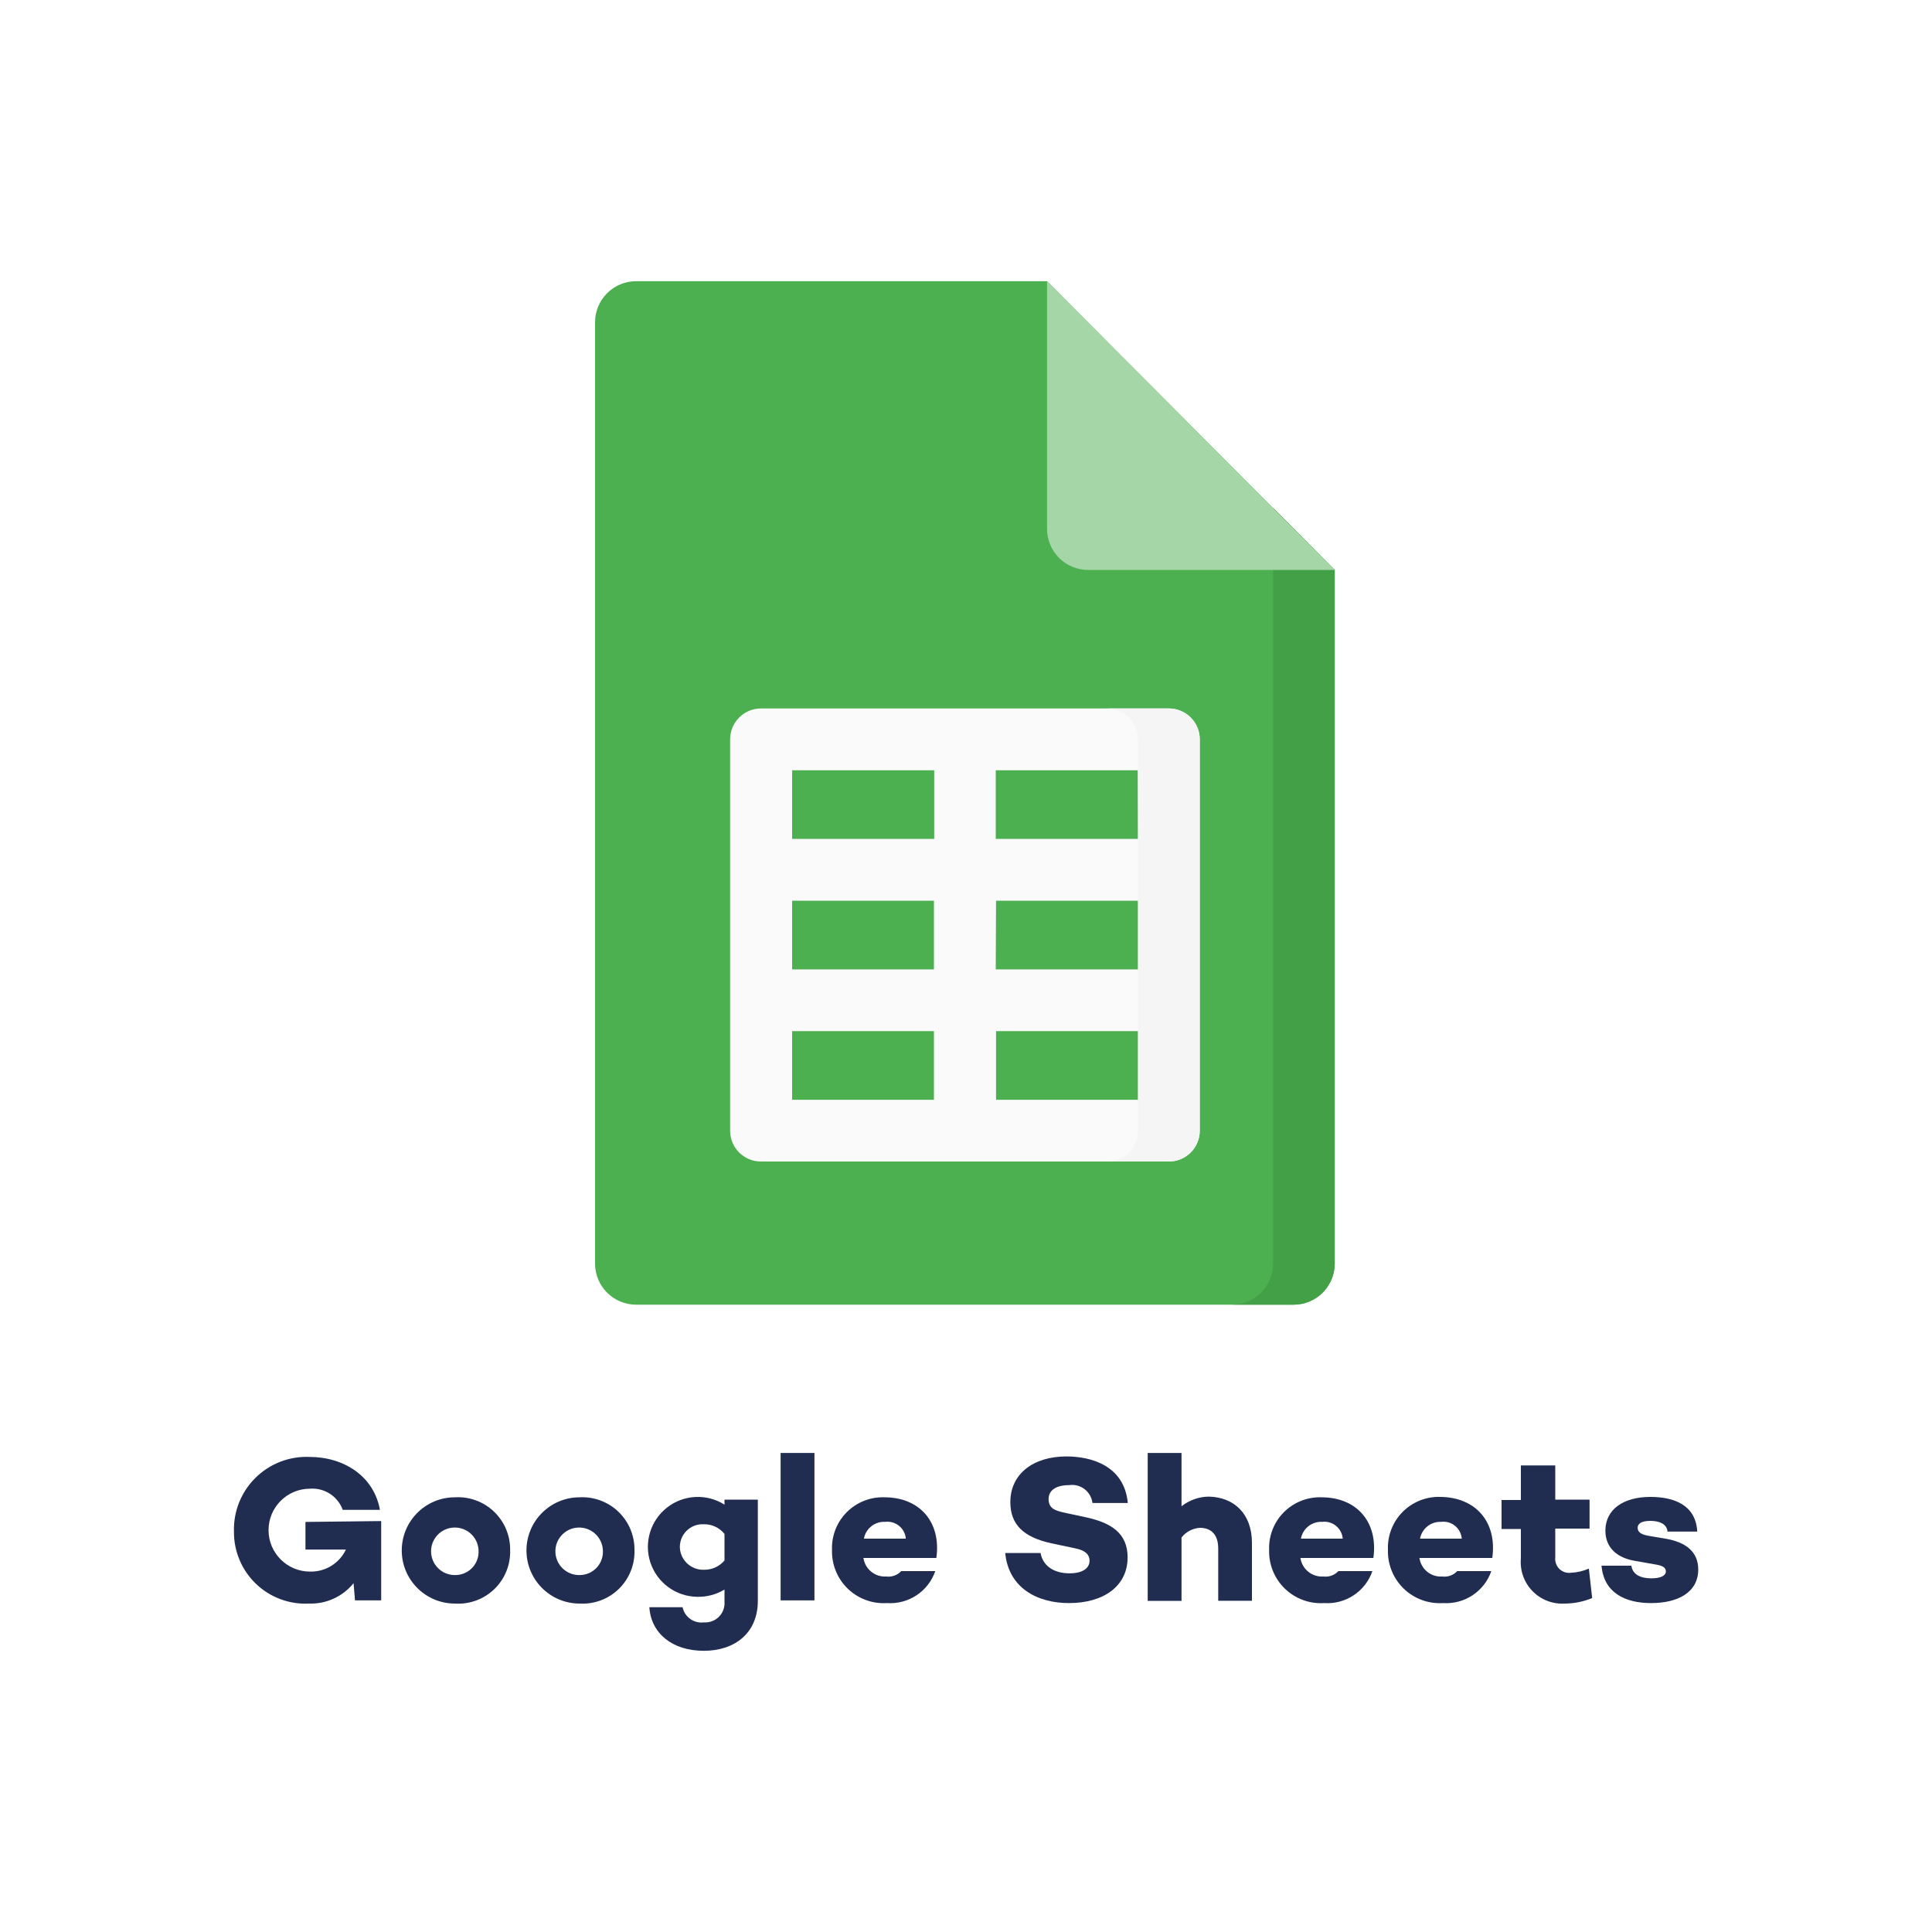
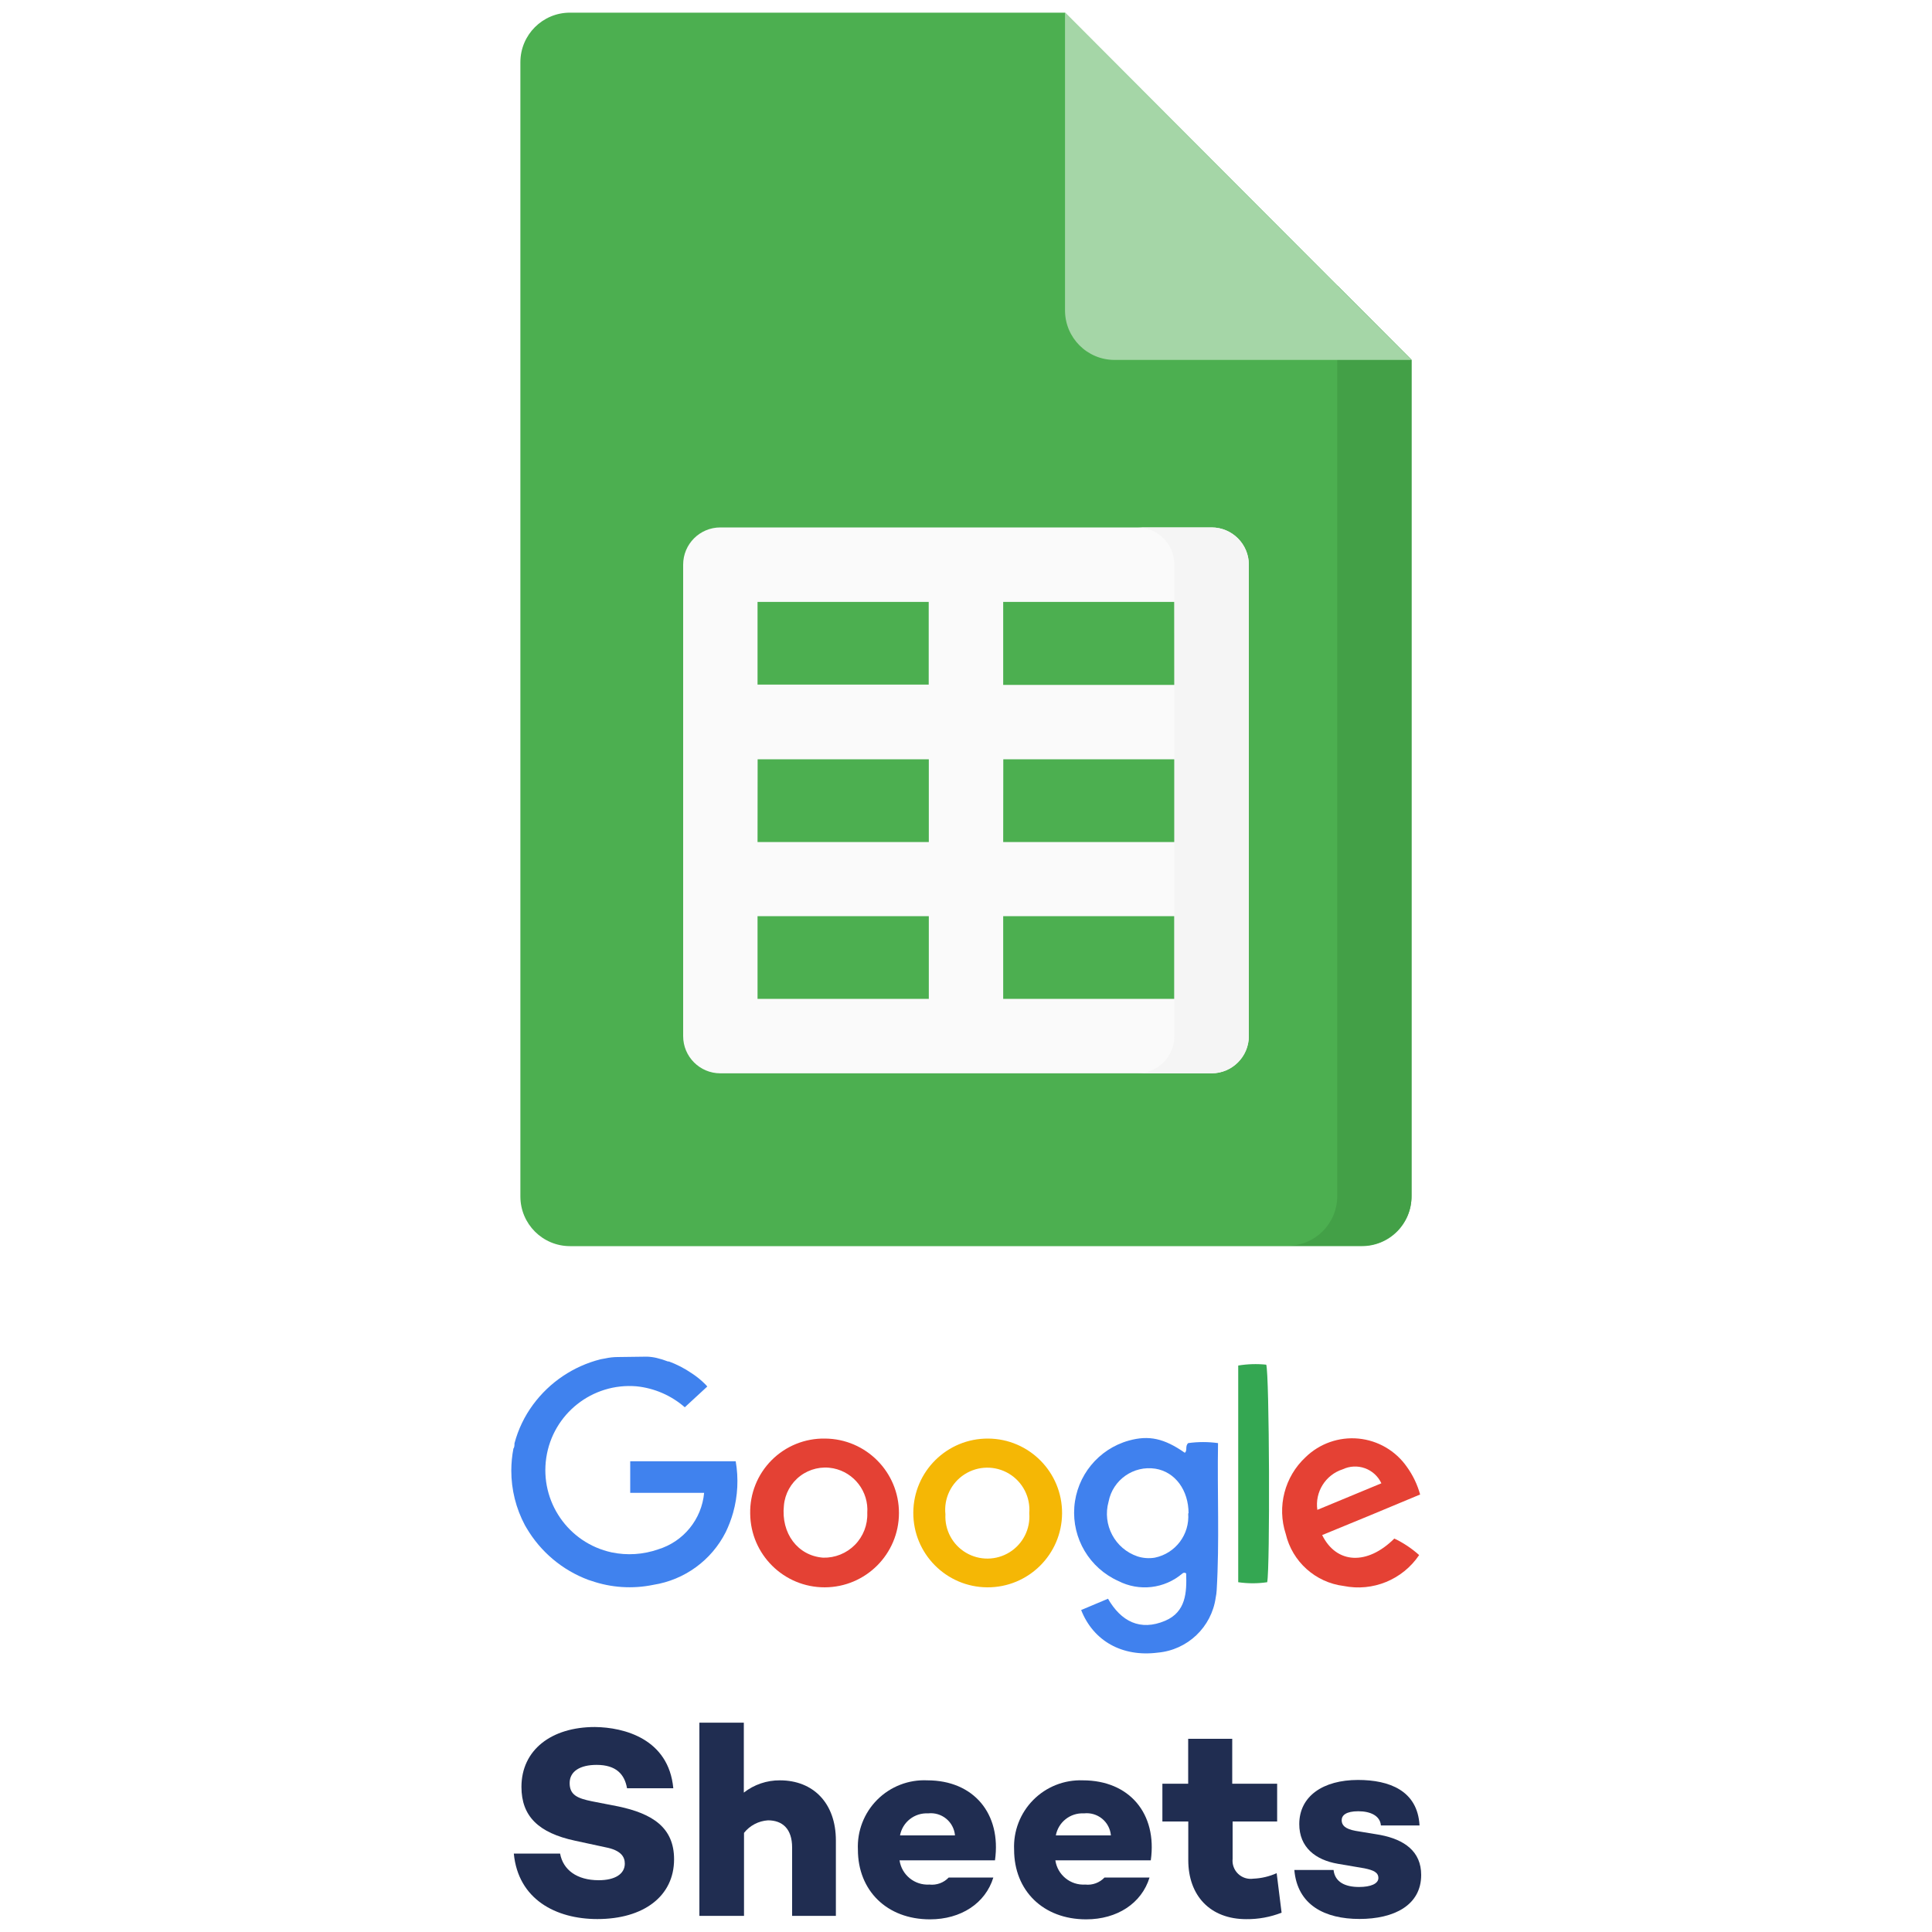
<svg xmlns="http://www.w3.org/2000/svg" id="Layer_1" data-name="Layer 1" width="200" height="200" viewBox="0 0 200 200">
  <defs>
-     <style>.cls-1{fill:#202d51;}.cls-2{fill:#4caf50;}.cls-3{fill:#43a047;}.cls-4{fill:#a5d6a7;}.cls-5{fill:#fafafa;}.cls-6{fill:#f5f5f5;}</style>
+     <style>.cls-1{fill:#202d51;}.cls-2{fill:#4caf50;}.cls-3{fill:#43a047;}.cls-4{fill:#a5d6a7;}.cls-5{fill:#fafafa;}.cls-6{fill:#f5f5f5;}.cls-7{fill:#4082ee;}.cls-8{fill:#4081ee;}.cls-9{fill:#f5b705;}.cls-10{fill:#e44134;}.cls-11{fill:#e54134;}.cls-12{fill:#34a752;}</style>
  </defs>
-   <path class="cls-1" d="M39.46,157.46v8.21H36.75l-.15-1.78A5.67,5.67,0,0,1,32,166a7.39,7.39,0,0,1-7.78-7.44,7.51,7.51,0,0,1,7.8-7.74c3.59,0,6.69,2,7.31,5.48H35.48a3.34,3.34,0,0,0-3.39-2.19,4.29,4.29,0,0,0,0,8.58,4,4,0,0,0,3.72-2.28l-4.19,0v-2.86Z" />
-   <path class="cls-1" d="M52.81,160.47A5.37,5.37,0,0,1,47.09,166a5.5,5.5,0,1,1,0-11A5.4,5.4,0,0,1,52.81,160.47Zm-3.27,0a2.46,2.46,0,1,0-2.45,2.58A2.41,2.41,0,0,0,49.54,160.47Z" />
-   <path class="cls-1" d="M65.68,160.47A5.37,5.37,0,0,1,60,166a5.5,5.5,0,1,1,0-11A5.4,5.4,0,0,1,65.68,160.47Zm-3.27,0A2.46,2.46,0,1,0,60,163.05,2.41,2.41,0,0,0,62.41,160.47Z" />
-   <path class="cls-1" d="M78.45,155.24v10.49c0,3.27-2.33,5.16-5.59,5.16s-5.46-1.8-5.64-4.51h3.44a2,2,0,0,0,2.2,1.57A2,2,0,0,0,75,165.8v-1.25a5.23,5.23,0,0,1-2.86.75A5.17,5.17,0,1,1,75,155.76v-.52ZM75,161.54v-2.75a2.68,2.68,0,0,0-2.15-1,2.35,2.35,0,0,0-2.47,2.45,2.41,2.41,0,0,0,2.47,2.26A2.71,2.71,0,0,0,75,161.54Z" />
-   <path class="cls-1" d="M84.31,150.41v15.26h-3.5V150.41Z" />
-   <path class="cls-1" d="M96.93,161.28H89.38a2.25,2.25,0,0,0,2.37,1.92,1.82,1.82,0,0,0,1.55-.56h3.52a4.93,4.93,0,0,1-5,3.31,5.35,5.35,0,0,1-5.69-5.5A5.25,5.25,0,0,1,91.56,155C95.23,155,97.45,157.59,96.93,161.28Zm-7.5-2h4.34a1.91,1.91,0,0,0-2.13-1.74A2.13,2.13,0,0,0,89.43,159.28Z" />
-   <path class="cls-1" d="M116.75,155.59h-3.66a2.12,2.12,0,0,0-2.41-1.85c-1.29,0-2.13.49-2.13,1.44s.61,1.2,1.77,1.44l2,.43c2.69.56,4.41,1.65,4.41,4.17,0,2.92-2.41,4.73-6.07,4.73-3.29,0-6.25-1.57-6.6-5.18h3.66c.23,1.29,1.33,2.1,3,2.1,1.29,0,2.07-.49,2.07-1.31,0-.51-.28-1.05-1.55-1.29l-2.41-.51c-2.88-.63-4.24-1.94-4.24-4.26,0-2.92,2.37-4.73,5.81-4.73C112.85,150.77,116.38,151.65,116.75,155.59Z" />
-   <path class="cls-1" d="M129.6,159.71v6h-3.49v-5.4c0-1.48-.75-2.15-1.91-2.15a2.64,2.64,0,0,0-1.89,1v6.56h-3.5V150.41h3.5v5.52a4.62,4.62,0,0,1,2.86-1C127.79,155,129.6,156.75,129.6,159.71Z" />
-   <path class="cls-1" d="M142.17,161.28h-7.55A2.25,2.25,0,0,0,137,163.2a1.82,1.82,0,0,0,1.55-.56h3.52a4.93,4.93,0,0,1-5,3.31,5.35,5.35,0,0,1-5.69-5.5A5.25,5.25,0,0,1,136.8,155C140.47,155,142.69,157.59,142.17,161.28Zm-7.5-2H139a1.91,1.91,0,0,0-2.13-1.74A2.13,2.13,0,0,0,134.67,159.28Z" />
-   <path class="cls-1" d="M154.48,161.28h-7.54a2.23,2.23,0,0,0,2.36,1.92,1.8,1.8,0,0,0,1.55-.56h3.53a4.94,4.94,0,0,1-5,3.31,5.36,5.36,0,0,1-5.7-5.5,5.26,5.26,0,0,1,5.44-5.49C152.79,155,155,157.59,154.48,161.28Zm-7.5-2h4.34a1.9,1.9,0,0,0-2.12-1.74A2.14,2.14,0,0,0,147,159.28Z" />
-   <path class="cls-1" d="M164.82,165.43A7.45,7.45,0,0,1,162,166a4.3,4.3,0,0,1-4.56-4.67v-3.05h-2v-3h2V151.7H161v3.54h3.55v3H161v3a1.44,1.44,0,0,0,1.64,1.57,5.15,5.15,0,0,0,1.84-.43Z" />
-   <path class="cls-1" d="M170.94,163.39c.93,0,1.51-.26,1.51-.71s-.41-.62-1.1-.73l-2.1-.37c-1.79-.3-3.06-1.31-3.06-3.13,0-2.2,1.87-3.49,4.65-3.49,2.47,0,4.71.84,4.86,3.59h-3.08c-.06-.77-.81-1.11-1.78-1.11s-1.31.32-1.31.71.25.68,1.09.83l1.94.33c1.93.36,3.24,1.31,3.24,3.16,0,2.4-2.15,3.48-4.88,3.48s-4.9-1.1-5.13-3.87l3.09,0C169,163,169.85,163.39,170.94,163.39Z" />
-   <path class="cls-2" d="M138.17,59V130.8a4.26,4.26,0,0,1-4.26,4.26H65.85a4.25,4.25,0,0,1-4.25-4.26V33.37a4.25,4.25,0,0,1,4.25-4.26h42.54Z" />
-   <path class="cls-3" d="M131.79,52.56V130.8a4.26,4.26,0,0,1-4.26,4.26h6.38a4.26,4.26,0,0,0,4.26-4.26V59Z" />
-   <path class="cls-4" d="M138.17,59H112.64a4.25,4.25,0,0,1-4.25-4.26V29.11Z" />
-   <path class="cls-5" d="M121,73.34H78.78a3.2,3.2,0,0,0-3.2,3.2v40.51a3.19,3.19,0,0,0,3.2,3.19H121a3.2,3.2,0,0,0,3.2-3.19V76.54a3.2,3.2,0,0,0-3.2-3.2ZM82,93.24H96.68v7.11H82Zm21.11,0h14.71v7.11H103.08Zm14.71-6.4H103.08v-7.1h14.71Zm-21.11-7.1v7.1H82v-7.1ZM82,106.74H96.68v7.11H82Zm21.11,7.11v-7.11h14.71v7.11Z" />
-   <path class="cls-6" d="M121,73.34h-6.4a3.2,3.2,0,0,1,3.2,3.2v40.51a3.19,3.19,0,0,1-3.2,3.19H121a3.2,3.2,0,0,0,3.2-3.19V76.54a3.2,3.2,0,0,0-3.2-3.2Z" />
+   <path class="cls-1" d="M69.7,185.12H64.91c-.25-1.44-1.12-2.42-3.15-2.42-1.69,0-2.79.65-2.79,1.88s.79,1.58,2.31,1.89L64,187c3.52.74,5.78,2.17,5.78,5.47,0,3.83-3.16,6.19-7.94,6.19-4.31,0-8.2-2.05-8.65-6.78h4.79c.31,1.69,1.74,2.76,4,2.76,1.69,0,2.7-.65,2.7-1.72,0-.68-.37-1.38-2-1.69l-3.15-.68c-3.78-.81-5.55-2.53-5.55-5.57,0-3.83,3.1-6.2,7.6-6.2C64.6,178.81,69.22,180,69.7,185.12Z" />
+   <path class="cls-1" d="M86.53,190.53v7.8H82v-7.07c0-1.94-1-2.82-2.5-2.82a3.45,3.45,0,0,0-2.48,1.3v8.59H72.4v-20H77v7.24a6,6,0,0,1,3.74-1.27C84.17,184.3,86.53,186.64,86.53,190.53Z" />
+   <path class="cls-1" d="M103,192.58H93.12a2.94,2.94,0,0,0,3.09,2.51,2.39,2.39,0,0,0,2-.73h4.62c-.82,2.67-3.35,4.33-6.56,4.33-4.48,0-7.46-3-7.46-7.21A6.87,6.87,0,0,1,96,184.3C100.78,184.3,103.68,187.74,103,192.58ZM93.17,190h5.69a2.51,2.51,0,0,0-2.79-2.28A2.8,2.8,0,0,0,93.17,190Z" />
+   <path class="cls-1" d="M119.13,192.58h-9.88a2.94,2.94,0,0,0,3.09,2.51,2.39,2.39,0,0,0,2-.73H119c-.82,2.67-3.35,4.33-6.56,4.33-4.48,0-7.46-3-7.46-7.21a6.87,6.87,0,0,1,7.12-7.18C116.91,184.3,119.81,187.74,119.13,192.58ZM109.3,190H115a2.51,2.51,0,0,0-2.79-2.28A2.8,2.8,0,0,0,109.3,190Z" />
+   <path class="cls-1" d="M132.67,198a9.73,9.73,0,0,1-3.66.67c-3.72,0-6-2.42-6-6.11v-4h-2.68v-3.91H123V180h4.56v4.65h4.65v3.91H127.6v3.86a1.88,1.88,0,0,0,2.14,2.06,6.54,6.54,0,0,0,2.42-.57Z" />
+   <path class="cls-1" d="M140.69,195.34c1.21,0,2-.34,2-.93s-.53-.81-1.43-1l-2.76-.47c-2.34-.4-4-1.72-4-4.11,0-2.88,2.45-4.57,6.08-4.57,3.24,0,6.17,1.1,6.37,4.71h-4c-.08-1-1.07-1.47-2.34-1.47s-1.72.42-1.72.93.34.9,1.44,1.1l2.54.42c2.53.48,4.25,1.72,4.25,4.14,0,3.15-2.82,4.56-6.39,4.56s-6.43-1.43-6.74-5.07l4.06,0C138.19,194.84,139.26,195.34,140.69,195.34Z" />
+   <path class="cls-2" d="M146.12,37.26v86.56A5.13,5.13,0,0,1,141,129H59a5.14,5.14,0,0,1-5.13-5.14V6.44A5.13,5.13,0,0,1,59,1.31h51.25Z" />
+   <path class="cls-3" d="M138.43,29.56v94.26a5.13,5.13,0,0,1-5.12,5.14H141a5.13,5.13,0,0,0,5.12-5.14V37.26Z" />
+   <path class="cls-4" d="M146.12,37.26H115.37a5.13,5.13,0,0,1-5.12-5.13V1.31Z" />
+   <path class="cls-5" d="M125.43,54.6H74.57a3.85,3.85,0,0,0-3.85,3.85v48.81a3.85,3.85,0,0,0,3.85,3.85h50.86a3.86,3.86,0,0,0,3.85-3.85V58.45a3.86,3.86,0,0,0-3.85-3.85Zm-47,24H96.15v8.57H78.42Zm25.43,0h17.72v8.57H103.85Zm17.72-7.7H103.85V62.31h17.72ZM96.14,62.31v8.56H78.42V62.31ZM78.42,94.84H96.15v8.56H78.42Zm25.43,8.56V94.84h17.72v8.56Z" />
+   <path class="cls-6" d="M125.43,54.6h-7.71a3.85,3.85,0,0,1,3.85,3.85v48.81a3.85,3.85,0,0,1-3.85,3.85h7.71a3.86,3.86,0,0,0,3.85-3.85V58.45a3.86,3.86,0,0,0-3.85-3.85Z" />
+   <path class="cls-7" d="M63.94,140.48h0a6.1,6.1,0,0,0-1.27.14l-.49.09h0a12.48,12.48,0,0,0-7,4.7,11.84,11.84,0,0,0-1.92,4c0,.15,0,.42-.11.54s0,0,0,0a12.24,12.24,0,0,0-.22,2.28,12,12,0,0,0,1.41,5.66c.06.09.11.19.17.29a12.48,12.48,0,0,0,6.4,5.37l.28.09a12.13,12.13,0,0,0,6.45.42,10.16,10.16,0,0,0,7.49-5.46,12.41,12.41,0,0,0,.76-2,12.1,12.1,0,0,0,.27-5.33,0,0,0,0,0,0,0H65.24a0,0,0,0,0,0,0v3.27a0,0,0,0,0,0,0h7.65a0,0,0,0,1,0,0,6.76,6.76,0,0,1-4.76,5.85,9,9,0,0,1-4.82.31,8.71,8.71,0,0,1,2.58-17.19,9,9,0,0,1,5,2.17s0,0,0,0l2.33-2.15-.19-.21h0a8.59,8.59,0,0,0-1.44-1.17,10.81,10.81,0,0,0-2.34-1.21l-.1,0a9.15,9.15,0,0,0-1.19-.37h0a5.19,5.19,0,0,0-1-.13Z" />
+   <path class="cls-8" d="M111.92,166.67l2.78-1.17c1.35,2.34,3.32,3.38,5.92,2.28,2.15-.92,2.24-2.93,2.17-4.9a.29.29,0,0,0-.38,0,6,6,0,0,1-6.65.78,7.75,7.75,0,0,1,1.09-14.53c2.08-.58,3.67-.23,5.8,1.26.3-.24,0-.67.35-1a11.12,11.12,0,0,1,3.09,0c-.09,5.1.16,10.16-.14,15.23a5,5,0,0,1-.1.76,6.65,6.65,0,0,1-6,5.7C116.19,171.55,113.19,169.89,111.92,166.67Zm11.12-10c0-2.41-1.39-4.3-3.43-4.63a4.27,4.27,0,0,0-4.85,3.41,4.66,4.66,0,0,0,3,5.67,3.82,3.82,0,0,0,1.78.13A4.34,4.34,0,0,0,123,156.65Z" />
+   <path class="cls-9" d="M102.2,164.32a7.7,7.7,0,1,1,.09-15.4,7.7,7.7,0,1,1-.09,15.4Zm4.35-7.67a4.36,4.36,0,1,0-8.68.11,4.35,4.35,0,1,0,8.68-.11Z" />
+   <path class="cls-10" d="M85.41,148.92a7.7,7.7,0,1,1-7.75,7.76A7.61,7.61,0,0,1,85.41,148.92Zm4.37,7.7A4.39,4.39,0,0,0,86.26,152a4.3,4.3,0,0,0-5.11,3.85c-.31,2.88,1.43,5.2,4.06,5.4A4.46,4.46,0,0,0,89.78,156.62Z" />
+   <path class="cls-11" d="M136.87,158.91c1.48,3,4.67,3.15,7.47.36a10.75,10.75,0,0,1,2.57,1.71,7.6,7.6,0,0,1-7.81,3.2,7.06,7.06,0,0,1-6-5.39,7.62,7.62,0,0,1,2.05-7.94,6.91,6.91,0,0,1,10.49,1,8.93,8.93,0,0,1,1.37,2.86l-5.11,2.13Zm6.13-5.36a3,3,0,0,0-4-1.45,3.84,3.84,0,0,0-2.63,4.2Z" />
+   <path class="cls-12" d="M131.18,163.79a10.24,10.24,0,0,1-3,0V141.36a10.86,10.86,0,0,1,2.9-.09C131.41,142.21,131.48,162.35,131.18,163.79Z" />
</svg>
